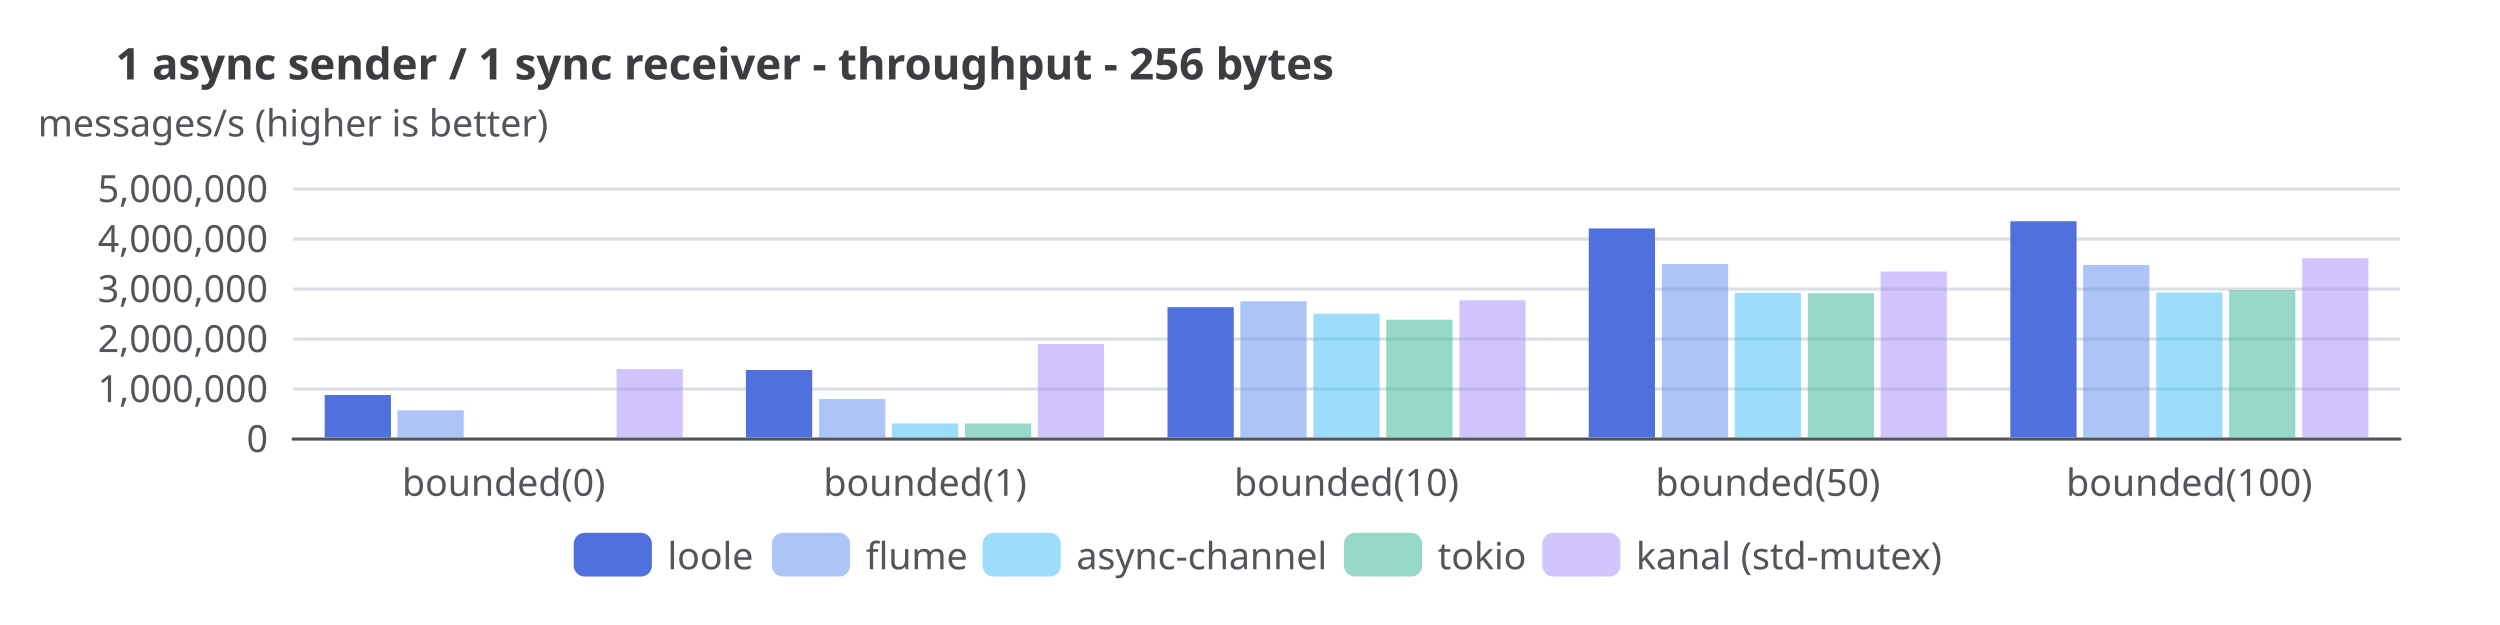
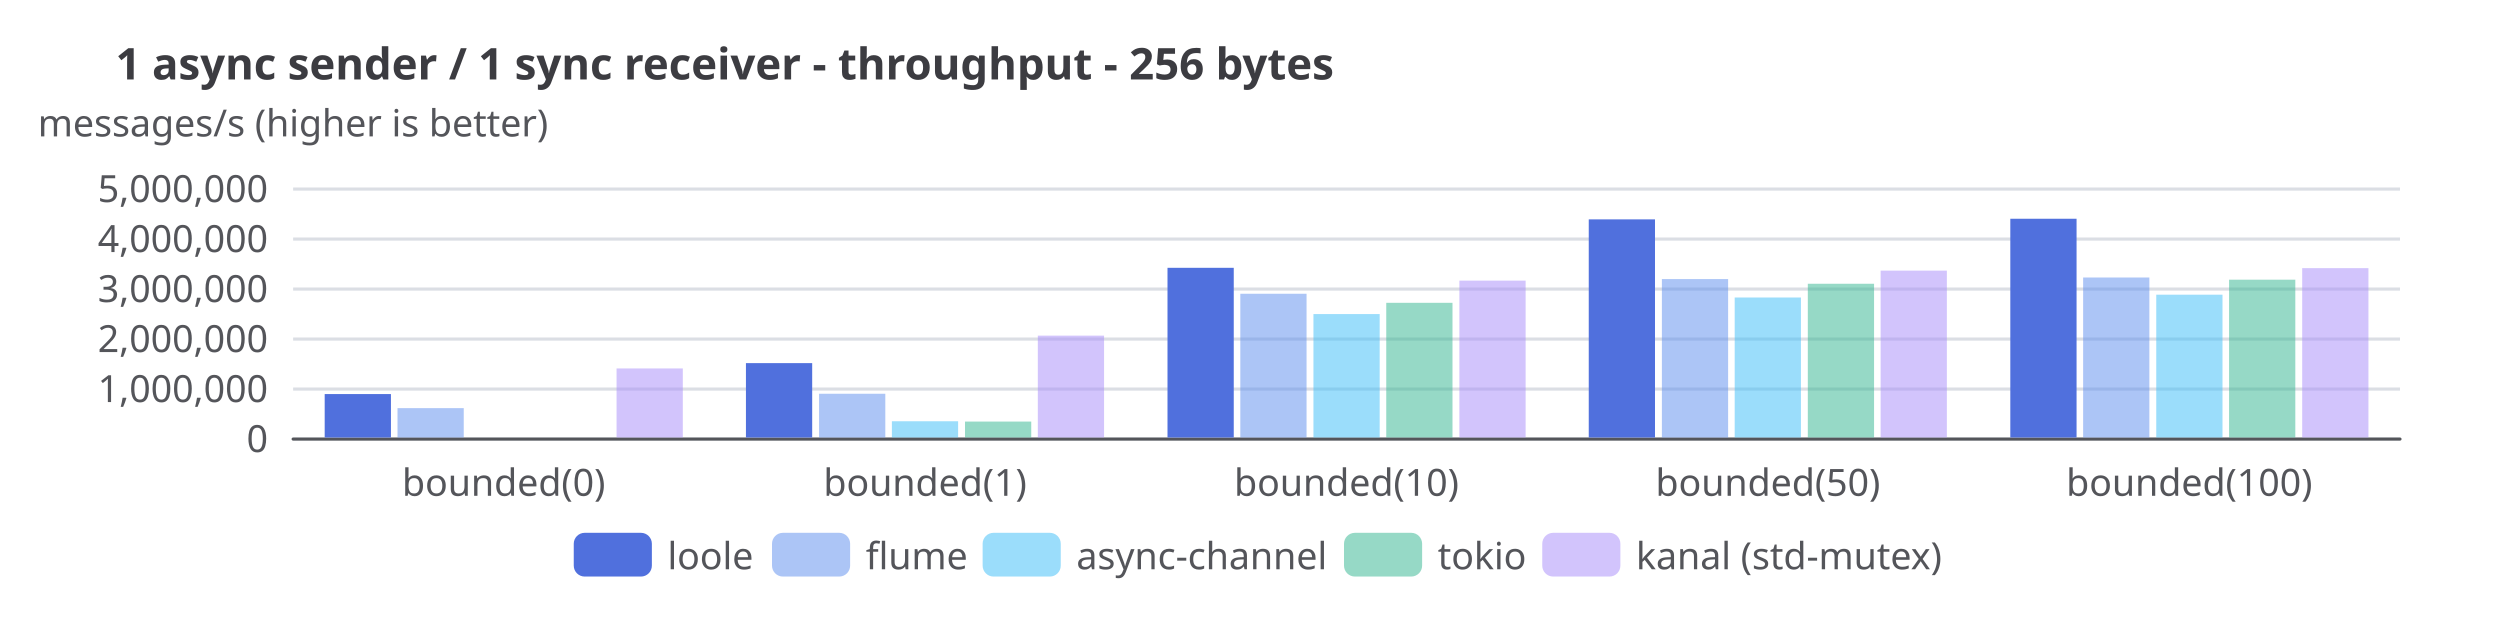
<svg xmlns="http://www.w3.org/2000/svg" width="800" height="200" version="1.1" baseProfile="full" viewBox="0 0 800 200">
  <rect width="800" height="200" x="0" y="0" fill="white" />
  <path d="M93.8 140.5L768 140.5" fill="none" pointer-events="visible" stroke="#dbdee4" class="zr12-cls-84" />
  <path d="M93.8 124.5L768 124.5" fill="none" pointer-events="visible" stroke="#dbdee4" class="zr12-cls-84" />
  <path d="M93.8 108.5L768 108.5" fill="none" pointer-events="visible" stroke="#dbdee4" class="zr12-cls-84" />
  <path d="M93.8 92.5L768 92.5" fill="none" pointer-events="visible" stroke="#dbdee4" class="zr12-cls-84" />
  <path d="M93.8 76.5L768 76.5" fill="none" pointer-events="visible" stroke="#dbdee4" class="zr12-cls-84" />
  <path d="M93.8 60.5L768 60.5" fill="none" pointer-events="visible" stroke="#dbdee4" class="zr12-cls-84" />
  <text dominant-baseline="central" text-anchor="middle" style="font-size:12px;font-family:sans-serif;" xml:space="preserve" y="-6" transform="translate(93.76 45)" fill="#54555a">messages/s (higher is better)</text>
  <path d="M93.8 140.5L768 140.5" fill="none" pointer-events="visible" stroke="#54555a" stroke-linecap="round" class="zr12-cls-84" />
  <text dominant-baseline="central" text-anchor="end" style="font-size:12px;font-family:sans-serif;" transform="translate(85.76 140)" fill="#54555a">0</text>
  <text dominant-baseline="central" text-anchor="end" style="font-size:12px;font-family:sans-serif;" transform="translate(85.76 124)" fill="#54555a">1,000,000</text>
  <text dominant-baseline="central" text-anchor="end" style="font-size:12px;font-family:sans-serif;" transform="translate(85.76 108)" fill="#54555a">2,000,000</text>
  <text dominant-baseline="central" text-anchor="end" style="font-size:12px;font-family:sans-serif;" transform="translate(85.76 92)" fill="#54555a">3,000,000</text>
  <text dominant-baseline="central" text-anchor="end" style="font-size:12px;font-family:sans-serif;" transform="translate(85.76 76)" fill="#54555a">4,000,000</text>
  <text dominant-baseline="central" text-anchor="end" style="font-size:12px;font-family:sans-serif;" transform="translate(85.76 60)" fill="#54555a">5,000,000</text>
  <text dominant-baseline="central" text-anchor="middle" style="font-size:12px;font-family:sans-serif;" y="6" transform="translate(161.184 148)" fill="#54555a">bounded(0)</text>
  <text dominant-baseline="central" text-anchor="middle" style="font-size:12px;font-family:sans-serif;" y="6" transform="translate(296.032 148)" fill="#54555a">bounded(1)</text>
  <text dominant-baseline="central" text-anchor="middle" style="font-size:12px;font-family:sans-serif;" y="6" transform="translate(430.88 148)" fill="#54555a">bounded(10)</text>
  <text dominant-baseline="central" text-anchor="middle" style="font-size:12px;font-family:sans-serif;" y="6" transform="translate(565.728 148)" fill="#54555a">bounded(50)</text>
  <text dominant-baseline="central" text-anchor="middle" style="font-size:12px;font-family:sans-serif;" y="6" transform="translate(700.576 148)" fill="#54555a">bounded(100)</text>
-   <path d="M103.9 140l21.2 0l0 -13.6l-21.2 0Z" fill="#5070dd" ecmeta_series_index="0" ecmeta_data_index="0" ecmeta_ssr_type="chart" class="zr12-cls-85" />
-   <path d="M238.7 140l21.2 0l0 -21.6l-21.2 0Z" fill="#5070dd" ecmeta_series_index="0" ecmeta_data_index="1" ecmeta_ssr_type="chart" class="zr12-cls-85" />
-   <path d="M373.6 140l21.2 0l0 -41.7l-21.2 0Z" fill="#5070dd" ecmeta_series_index="0" ecmeta_data_index="2" ecmeta_ssr_type="chart" class="zr12-cls-85" />
-   <path d="M508.4 140l21.2 0l0 -66.9l-21.2 0Z" fill="#5070dd" ecmeta_series_index="0" ecmeta_data_index="3" ecmeta_ssr_type="chart" class="zr12-cls-85" />
-   <path d="M643.3 140l21.2 0l0 -69.2l-21.2 0Z" fill="#5070dd" ecmeta_series_index="0" ecmeta_data_index="4" ecmeta_ssr_type="chart" class="zr12-cls-85" />
-   <path d="M127.2 140l21.2 0l0 -8.7l-21.2 0Z" fill="rgb(91,141,239)" fill-opacity="0.5" ecmeta_series_index="1" ecmeta_data_index="0" ecmeta_ssr_type="chart" class="zr12-cls-86" />
-   <path d="M262.1 140l21.2 0l0 -12.3l-21.2 0Z" fill="rgb(91,141,239)" fill-opacity="0.5" ecmeta_series_index="1" ecmeta_data_index="1" ecmeta_ssr_type="chart" class="zr12-cls-86" />
-   <path d="M396.9 140l21.2 0l0 -43.6l-21.2 0Z" fill="rgb(91,141,239)" fill-opacity="0.5" ecmeta_series_index="1" ecmeta_data_index="2" ecmeta_ssr_type="chart" class="zr12-cls-86" />
-   <path d="M531.8 140l21.2 0l0 -55.5l-21.2 0Z" fill="rgb(91,141,239)" fill-opacity="0.5" ecmeta_series_index="1" ecmeta_data_index="3" ecmeta_ssr_type="chart" class="zr12-cls-86" />
-   <path d="M666.6 140l21.2 0l0 -55.2l-21.2 0Z" fill="rgb(91,141,239)" fill-opacity="0.5" ecmeta_series_index="1" ecmeta_data_index="4" ecmeta_ssr_type="chart" class="zr12-cls-86" />
-   <path d="M285.4 140l21.2 0l0 -4.5l-21.2 0Z" fill="rgb(56,189,248)" fill-opacity="0.5" ecmeta_series_index="2" ecmeta_data_index="1" ecmeta_ssr_type="chart" class="zr12-cls-87" />
-   <path d="M420.3 140l21.2 0l0 -39.6l-21.2 0Z" fill="rgb(56,189,248)" fill-opacity="0.5" ecmeta_series_index="2" ecmeta_data_index="2" ecmeta_ssr_type="chart" class="zr12-cls-87" />
-   <path d="M555.1 140l21.2 0l0 -46.3l-21.2 0Z" fill="rgb(56,189,248)" fill-opacity="0.5" ecmeta_series_index="2" ecmeta_data_index="3" ecmeta_ssr_type="chart" class="zr12-cls-87" />
-   <path d="M690 140l21.2 0l0 -46.4l-21.2 0Z" fill="rgb(56,189,248)" fill-opacity="0.5" ecmeta_series_index="2" ecmeta_data_index="4" ecmeta_ssr_type="chart" class="zr12-cls-87" />
-   <path d="M308.8 140l21.2 0l0 -4.5l-21.2 0Z" fill="rgb(47,181,142)" fill-opacity="0.5" ecmeta_series_index="3" ecmeta_data_index="1" ecmeta_ssr_type="chart" class="zr12-cls-88" />
-   <path d="M443.6 140l21.2 0l0 -37.7l-21.2 0Z" fill="rgb(47,181,142)" fill-opacity="0.5" ecmeta_series_index="3" ecmeta_data_index="2" ecmeta_ssr_type="chart" class="zr12-cls-88" />
-   <path d="M578.5 140l21.2 0l0 -46.2l-21.2 0Z" fill="rgb(47,181,142)" fill-opacity="0.5" ecmeta_series_index="3" ecmeta_data_index="3" ecmeta_ssr_type="chart" class="zr12-cls-88" />
-   <path d="M713.3 140l21.2 0l0 -47.2l-21.2 0Z" fill="rgb(47,181,142)" fill-opacity="0.5" ecmeta_series_index="3" ecmeta_data_index="4" ecmeta_ssr_type="chart" class="zr12-cls-88" />
-   <path d="M197.3 140l21.2 0l0 -21.9l-21.2 0Z" fill="rgb(167,139,250)" fill-opacity="0.5" ecmeta_series_index="4" ecmeta_data_index="0" ecmeta_ssr_type="chart" class="zr12-cls-89" />
-   <path d="M332.1 140l21.2 0l0 -29.9l-21.2 0Z" fill="rgb(167,139,250)" fill-opacity="0.5" ecmeta_series_index="4" ecmeta_data_index="1" ecmeta_ssr_type="chart" class="zr12-cls-89" />
-   <path d="M467 140l21.2 0l0 -43.9l-21.2 0Z" fill="rgb(167,139,250)" fill-opacity="0.5" ecmeta_series_index="4" ecmeta_data_index="2" ecmeta_ssr_type="chart" class="zr12-cls-89" />
-   <path d="M601.8 140l21.2 0l0 -53.1l-21.2 0Z" fill="rgb(167,139,250)" fill-opacity="0.5" ecmeta_series_index="4" ecmeta_data_index="3" ecmeta_ssr_type="chart" class="zr12-cls-89" />
-   <path d="M736.7 140l21.2 0l0 -57.4l-21.2 0Z" fill="rgb(167,139,250)" fill-opacity="0.5" ecmeta_series_index="4" ecmeta_data_index="4" ecmeta_ssr_type="chart" class="zr12-cls-89" />
+   <path d="M103.9 140l21.2 0l0 -13.9l-21.2 0Z" fill="#5070dd" ecmeta_series_index="0" ecmeta_data_index="0" ecmeta_ssr_type="chart" class="zr12-cls-85" />
+   <path d="M238.7 140l21.2 0l0 -23.8l-21.2 0Z" fill="#5070dd" ecmeta_series_index="0" ecmeta_data_index="1" ecmeta_ssr_type="chart" class="zr12-cls-85" />
+   <path d="M373.6 140l21.2 0l0 -54.3l-21.2 0Z" fill="#5070dd" ecmeta_series_index="0" ecmeta_data_index="2" ecmeta_ssr_type="chart" class="zr12-cls-85" />
+   <path d="M508.4 140l21.2 0l0 -69.8l-21.2 0Z" fill="#5070dd" ecmeta_series_index="0" ecmeta_data_index="3" ecmeta_ssr_type="chart" class="zr12-cls-85" />
+   <path d="M643.3 140l21.2 0l0 -70l-21.2 0Z" fill="#5070dd" ecmeta_series_index="0" ecmeta_data_index="4" ecmeta_ssr_type="chart" class="zr12-cls-85" />
+   <path d="M127.2 140l21.2 0l0 -9.4l-21.2 0Z" fill="rgb(91,141,239)" fill-opacity="0.5" ecmeta_series_index="1" ecmeta_data_index="0" ecmeta_ssr_type="chart" class="zr12-cls-86" />
+   <path d="M262.1 140l21.2 0l0 -14l-21.2 0Z" fill="rgb(91,141,239)" fill-opacity="0.5" ecmeta_series_index="1" ecmeta_data_index="1" ecmeta_ssr_type="chart" class="zr12-cls-86" />
+   <path d="M396.9 140l21.2 0l0 -46l-21.2 0Z" fill="rgb(91,141,239)" fill-opacity="0.5" ecmeta_series_index="1" ecmeta_data_index="2" ecmeta_ssr_type="chart" class="zr12-cls-86" />
+   <path d="M531.8 140l21.2 0l0 -50.7l-21.2 0Z" fill="rgb(91,141,239)" fill-opacity="0.5" ecmeta_series_index="1" ecmeta_data_index="3" ecmeta_ssr_type="chart" class="zr12-cls-86" />
+   <path d="M666.6 140l21.2 0l0 -51.2l-21.2 0Z" fill="rgb(91,141,239)" fill-opacity="0.5" ecmeta_series_index="1" ecmeta_data_index="4" ecmeta_ssr_type="chart" class="zr12-cls-86" />
+   <path d="M285.4 140l21.2 0l0 -5.2l-21.2 0Z" fill="rgb(56,189,248)" fill-opacity="0.5" ecmeta_series_index="2" ecmeta_data_index="1" ecmeta_ssr_type="chart" class="zr12-cls-87" />
+   <path d="M420.3 140l21.2 0l0 -39.5l-21.2 0Z" fill="rgb(56,189,248)" fill-opacity="0.5" ecmeta_series_index="2" ecmeta_data_index="2" ecmeta_ssr_type="chart" class="zr12-cls-87" />
+   <path d="M555.1 140l21.2 0l0 -44.8l-21.2 0Z" fill="rgb(56,189,248)" fill-opacity="0.5" ecmeta_series_index="2" ecmeta_data_index="3" ecmeta_ssr_type="chart" class="zr12-cls-87" />
+   <path d="M690 140l21.2 0l0 -45.7l-21.2 0Z" fill="rgb(56,189,248)" fill-opacity="0.5" ecmeta_series_index="2" ecmeta_data_index="4" ecmeta_ssr_type="chart" class="zr12-cls-87" />
+   <path d="M308.8 140l21.2 0l0 -5.1l-21.2 0Z" fill="rgb(47,181,142)" fill-opacity="0.5" ecmeta_series_index="3" ecmeta_data_index="1" ecmeta_ssr_type="chart" class="zr12-cls-88" />
+   <path d="M443.6 140l21.2 0l0 -43.1l-21.2 0Z" fill="rgb(47,181,142)" fill-opacity="0.5" ecmeta_series_index="3" ecmeta_data_index="2" ecmeta_ssr_type="chart" class="zr12-cls-88" />
+   <path d="M578.5 140l21.2 0l0 -49.2l-21.2 0Z" fill="rgb(47,181,142)" fill-opacity="0.5" ecmeta_series_index="3" ecmeta_data_index="3" ecmeta_ssr_type="chart" class="zr12-cls-88" />
+   <path d="M713.3 140l21.2 0l0 -50.5l-21.2 0Z" fill="rgb(47,181,142)" fill-opacity="0.5" ecmeta_series_index="3" ecmeta_data_index="4" ecmeta_ssr_type="chart" class="zr12-cls-88" />
+   <path d="M197.3 140l21.2 0l0 -22.1l-21.2 0Z" fill="rgb(167,139,250)" fill-opacity="0.5" ecmeta_series_index="4" ecmeta_data_index="0" ecmeta_ssr_type="chart" class="zr12-cls-89" />
+   <path d="M332.1 140l21.2 0l0 -32.6l-21.2 0Z" fill="rgb(167,139,250)" fill-opacity="0.5" ecmeta_series_index="4" ecmeta_data_index="1" ecmeta_ssr_type="chart" class="zr12-cls-89" />
+   <path d="M467 140l21.2 0l0 -50.2l-21.2 0Z" fill="rgb(167,139,250)" fill-opacity="0.5" ecmeta_series_index="4" ecmeta_data_index="2" ecmeta_ssr_type="chart" class="zr12-cls-89" />
+   <path d="M601.8 140l21.2 0l0 -53.4l-21.2 0Z" fill="rgb(167,139,250)" fill-opacity="0.5" ecmeta_series_index="4" ecmeta_data_index="3" ecmeta_ssr_type="chart" class="zr12-cls-89" />
+   <path d="M736.7 140l21.2 0l0 -54.2l-21.2 0Z" fill="rgb(167,139,250)" fill-opacity="0.5" ecmeta_series_index="4" ecmeta_data_index="4" ecmeta_ssr_type="chart" class="zr12-cls-89" />
  <path d="M-5 -5.5l442.8 0l0 25l-442.8 0Z" transform="translate(183.6 170.5)" fill="rgb(0,0,0)" fill-opacity="0" stroke="#b7b9be" stroke-width="0" class="zr12-cls-84" />
  <path d="M3.5 0L21.5 0A3.5 3.5 0 0 1 25 3.5L25 10.5A3.5 3.5 0 0 1 21.5 14L3.5 14A3.5 3.5 0 0 1 0 10.5L0 3.5A3.5 3.5 0 0 1 3.5 0Z" transform="translate(183.6 170.5)" fill="#5070dd" ecmeta_series_index="0" ecmeta_data_index="0" ecmeta_ssr_type="legend" ecmeta_silent="true" class="zr12-cls-84" />
  <text dominant-baseline="central" text-anchor="start" style="font-size:12px;font-family:sans-serif;" x="30" y="7" transform="translate(183.6 170.5)" fill="#54555a">loole</text>
  <path d="M0 0l55.4 0l0 14l-55.4 0Z" transform="translate(183.6 170.5)" fill="none" pointer-events="visible" ecmeta_series_index="0" ecmeta_data_index="0" ecmeta_ssr_type="legend" class="zr12-cls-90" />
  <path d="M3.5 0L21.5 0A3.5 3.5 0 0 1 25 3.5L25 10.5A3.5 3.5 0 0 1 21.5 14L3.5 14A3.5 3.5 0 0 1 0 10.5L0 3.5A3.5 3.5 0 0 1 3.5 0Z" transform="translate(247.04 170.5)" fill="rgb(91,141,239)" fill-opacity="0.5" ecmeta_series_index="1" ecmeta_data_index="1" ecmeta_ssr_type="legend" ecmeta_silent="true" class="zr12-cls-84" />
  <text dominant-baseline="central" text-anchor="start" style="font-size:12px;font-family:sans-serif;" x="30" y="7" transform="translate(247.04 170.5)" fill="#54555a">flume</text>
  <path d="M0 0l59.4 0l0 14l-59.4 0Z" transform="translate(247.04 170.5)" fill="none" pointer-events="visible" ecmeta_series_index="1" ecmeta_data_index="1" ecmeta_ssr_type="legend" class="zr12-cls-90" />
  <path d="M3.5 0L21.5 0A3.5 3.5 0 0 1 25 3.5L25 10.5A3.5 3.5 0 0 1 21.5 14L3.5 14A3.5 3.5 0 0 1 0 10.5L0 3.5A3.5 3.5 0 0 1 3.5 0Z" transform="translate(314.44 170.5)" fill="rgb(56,189,248)" fill-opacity="0.5" ecmeta_series_index="2" ecmeta_data_index="2" ecmeta_ssr_type="legend" ecmeta_silent="true" class="zr12-cls-84" />
  <text dominant-baseline="central" text-anchor="start" style="font-size:12px;font-family:sans-serif;" x="30" y="7" transform="translate(314.44 170.5)" fill="#54555a">async-channel</text>
  <path d="M0 0l107.6 0l0 14l-107.6 0Z" transform="translate(314.44 170.5)" fill="none" pointer-events="visible" ecmeta_series_index="2" ecmeta_data_index="2" ecmeta_ssr_type="legend" class="zr12-cls-90" />
  <path d="M3.5 0L21.5 0A3.5 3.5 0 0 1 25 3.5L25 10.5A3.5 3.5 0 0 1 21.5 14L3.5 14A3.5 3.5 0 0 1 0 10.5L0 3.5A3.5 3.5 0 0 1 3.5 0Z" transform="translate(430.08 170.5)" fill="rgb(47,181,142)" fill-opacity="0.5" ecmeta_series_index="3" ecmeta_data_index="3" ecmeta_ssr_type="legend" ecmeta_silent="true" class="zr12-cls-84" />
  <text dominant-baseline="central" text-anchor="start" style="font-size:12px;font-family:sans-serif;" x="30" y="7" transform="translate(430.08 170.5)" fill="#54555a">tokio</text>
  <path d="M0 0l55.4 0l0 14l-55.4 0Z" transform="translate(430.08 170.5)" fill="none" pointer-events="visible" ecmeta_series_index="3" ecmeta_data_index="3" ecmeta_ssr_type="legend" class="zr12-cls-90" />
  <path d="M3.5 0L21.5 0A3.5 3.5 0 0 1 25 3.5L25 10.5A3.5 3.5 0 0 1 21.5 14L3.5 14A3.5 3.5 0 0 1 0 10.5L0 3.5A3.5 3.5 0 0 1 3.5 0Z" transform="translate(493.52 170.5)" fill="rgb(167,139,250)" fill-opacity="0.5" ecmeta_series_index="4" ecmeta_data_index="4" ecmeta_ssr_type="legend" ecmeta_silent="true" class="zr12-cls-84" />
  <text dominant-baseline="central" text-anchor="start" style="font-size:12px;font-family:sans-serif;" xml:space="preserve" x="30" y="7" transform="translate(493.52 170.5)" fill="#54555a">kanal (std-mutex)</text>
  <path d="M0 0l122.9 0l0 14l-122.9 0Z" transform="translate(493.52 170.5)" fill="none" pointer-events="visible" ecmeta_series_index="4" ecmeta_data_index="4" ecmeta_ssr_type="legend" class="zr12-cls-90" />
  <path d="M-5 -5l364.8 0l0 24l-364.8 0Z" transform="translate(37 13)" fill="rgb(0,0,0)" fill-opacity="0" stroke="#3c3c41" stroke-width="0" class="zr12-cls-84" />
  <text dominant-baseline="central" text-anchor="start" style="font-size:14px;font-family:sans-serif;font-weight:bold;" xml:space="preserve" y="7" transform="translate(37 13)" fill="#3c3c41">1 async sender / 1 sync receiver - throughput - 256 bytes</text>
  <style>
.zr12-cls-84:hover {
pointer-events:none;
}
.zr12-cls-85:hover {
cursor:pointer;
fill:rgba(88,123,243,1);
}
.zr12-cls-86:hover {
cursor:pointer;
fill:rgba(100,155,255,0.5);
}
.zr12-cls-87:hover {
cursor:pointer;
fill:rgba(61,207,255,0.5);
}
.zr12-cls-88:hover {
cursor:pointer;
fill:rgba(51,199,156,0.5);
}
.zr12-cls-89:hover {
cursor:pointer;
fill:rgba(183,152,255,0.5);
}
.zr12-cls-90:hover {
cursor:pointer;
fill:rgba(0,0,0,0);
}



</style>
</svg>
